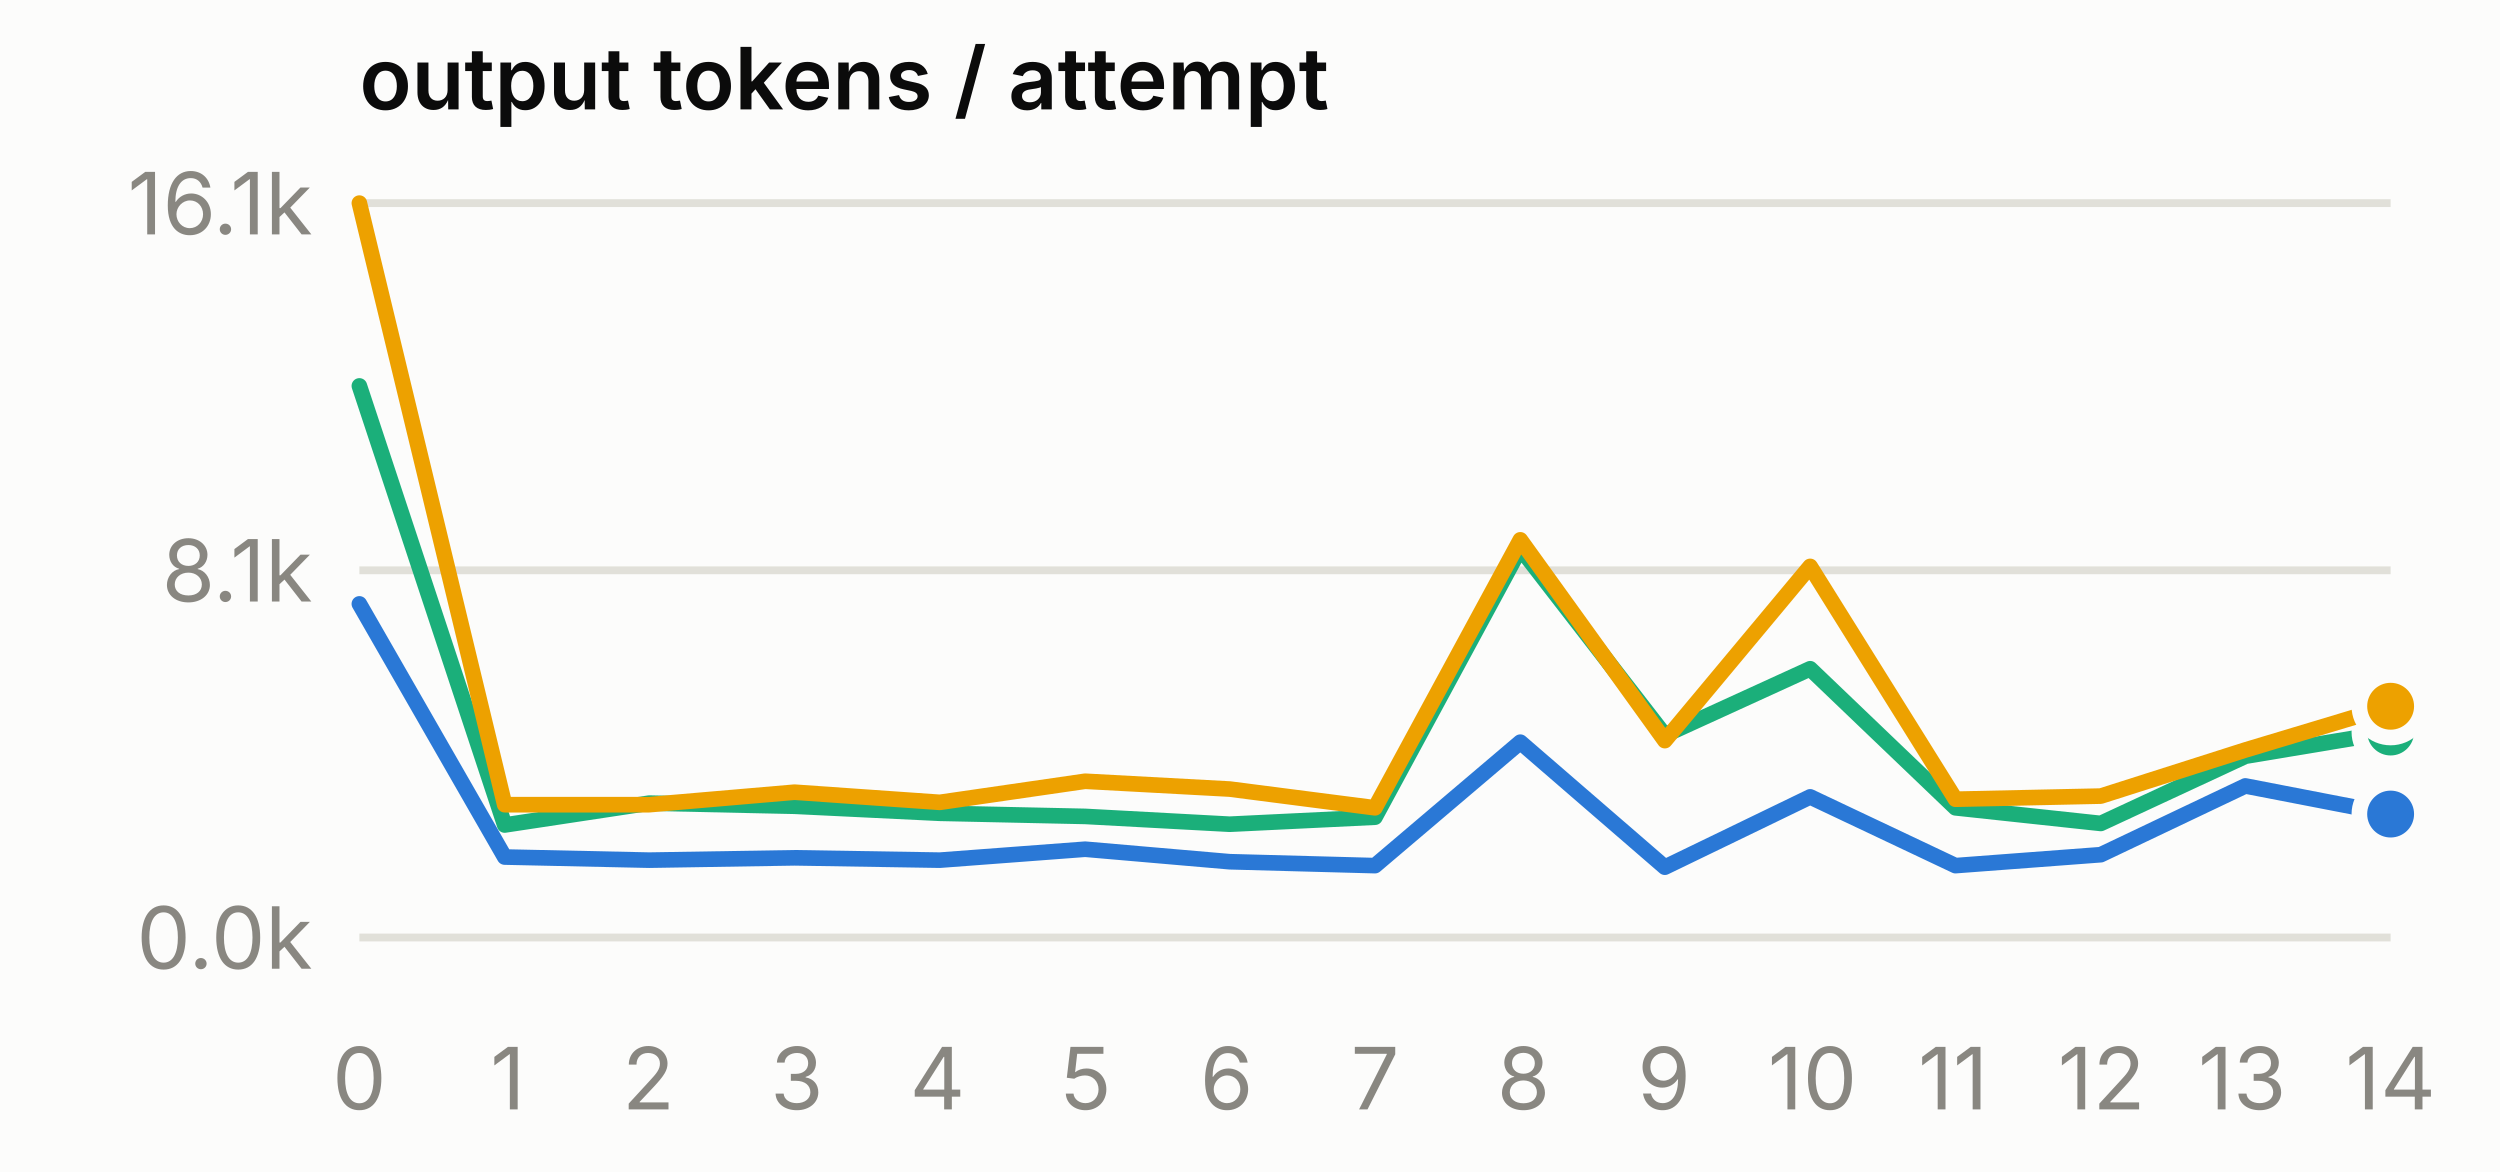
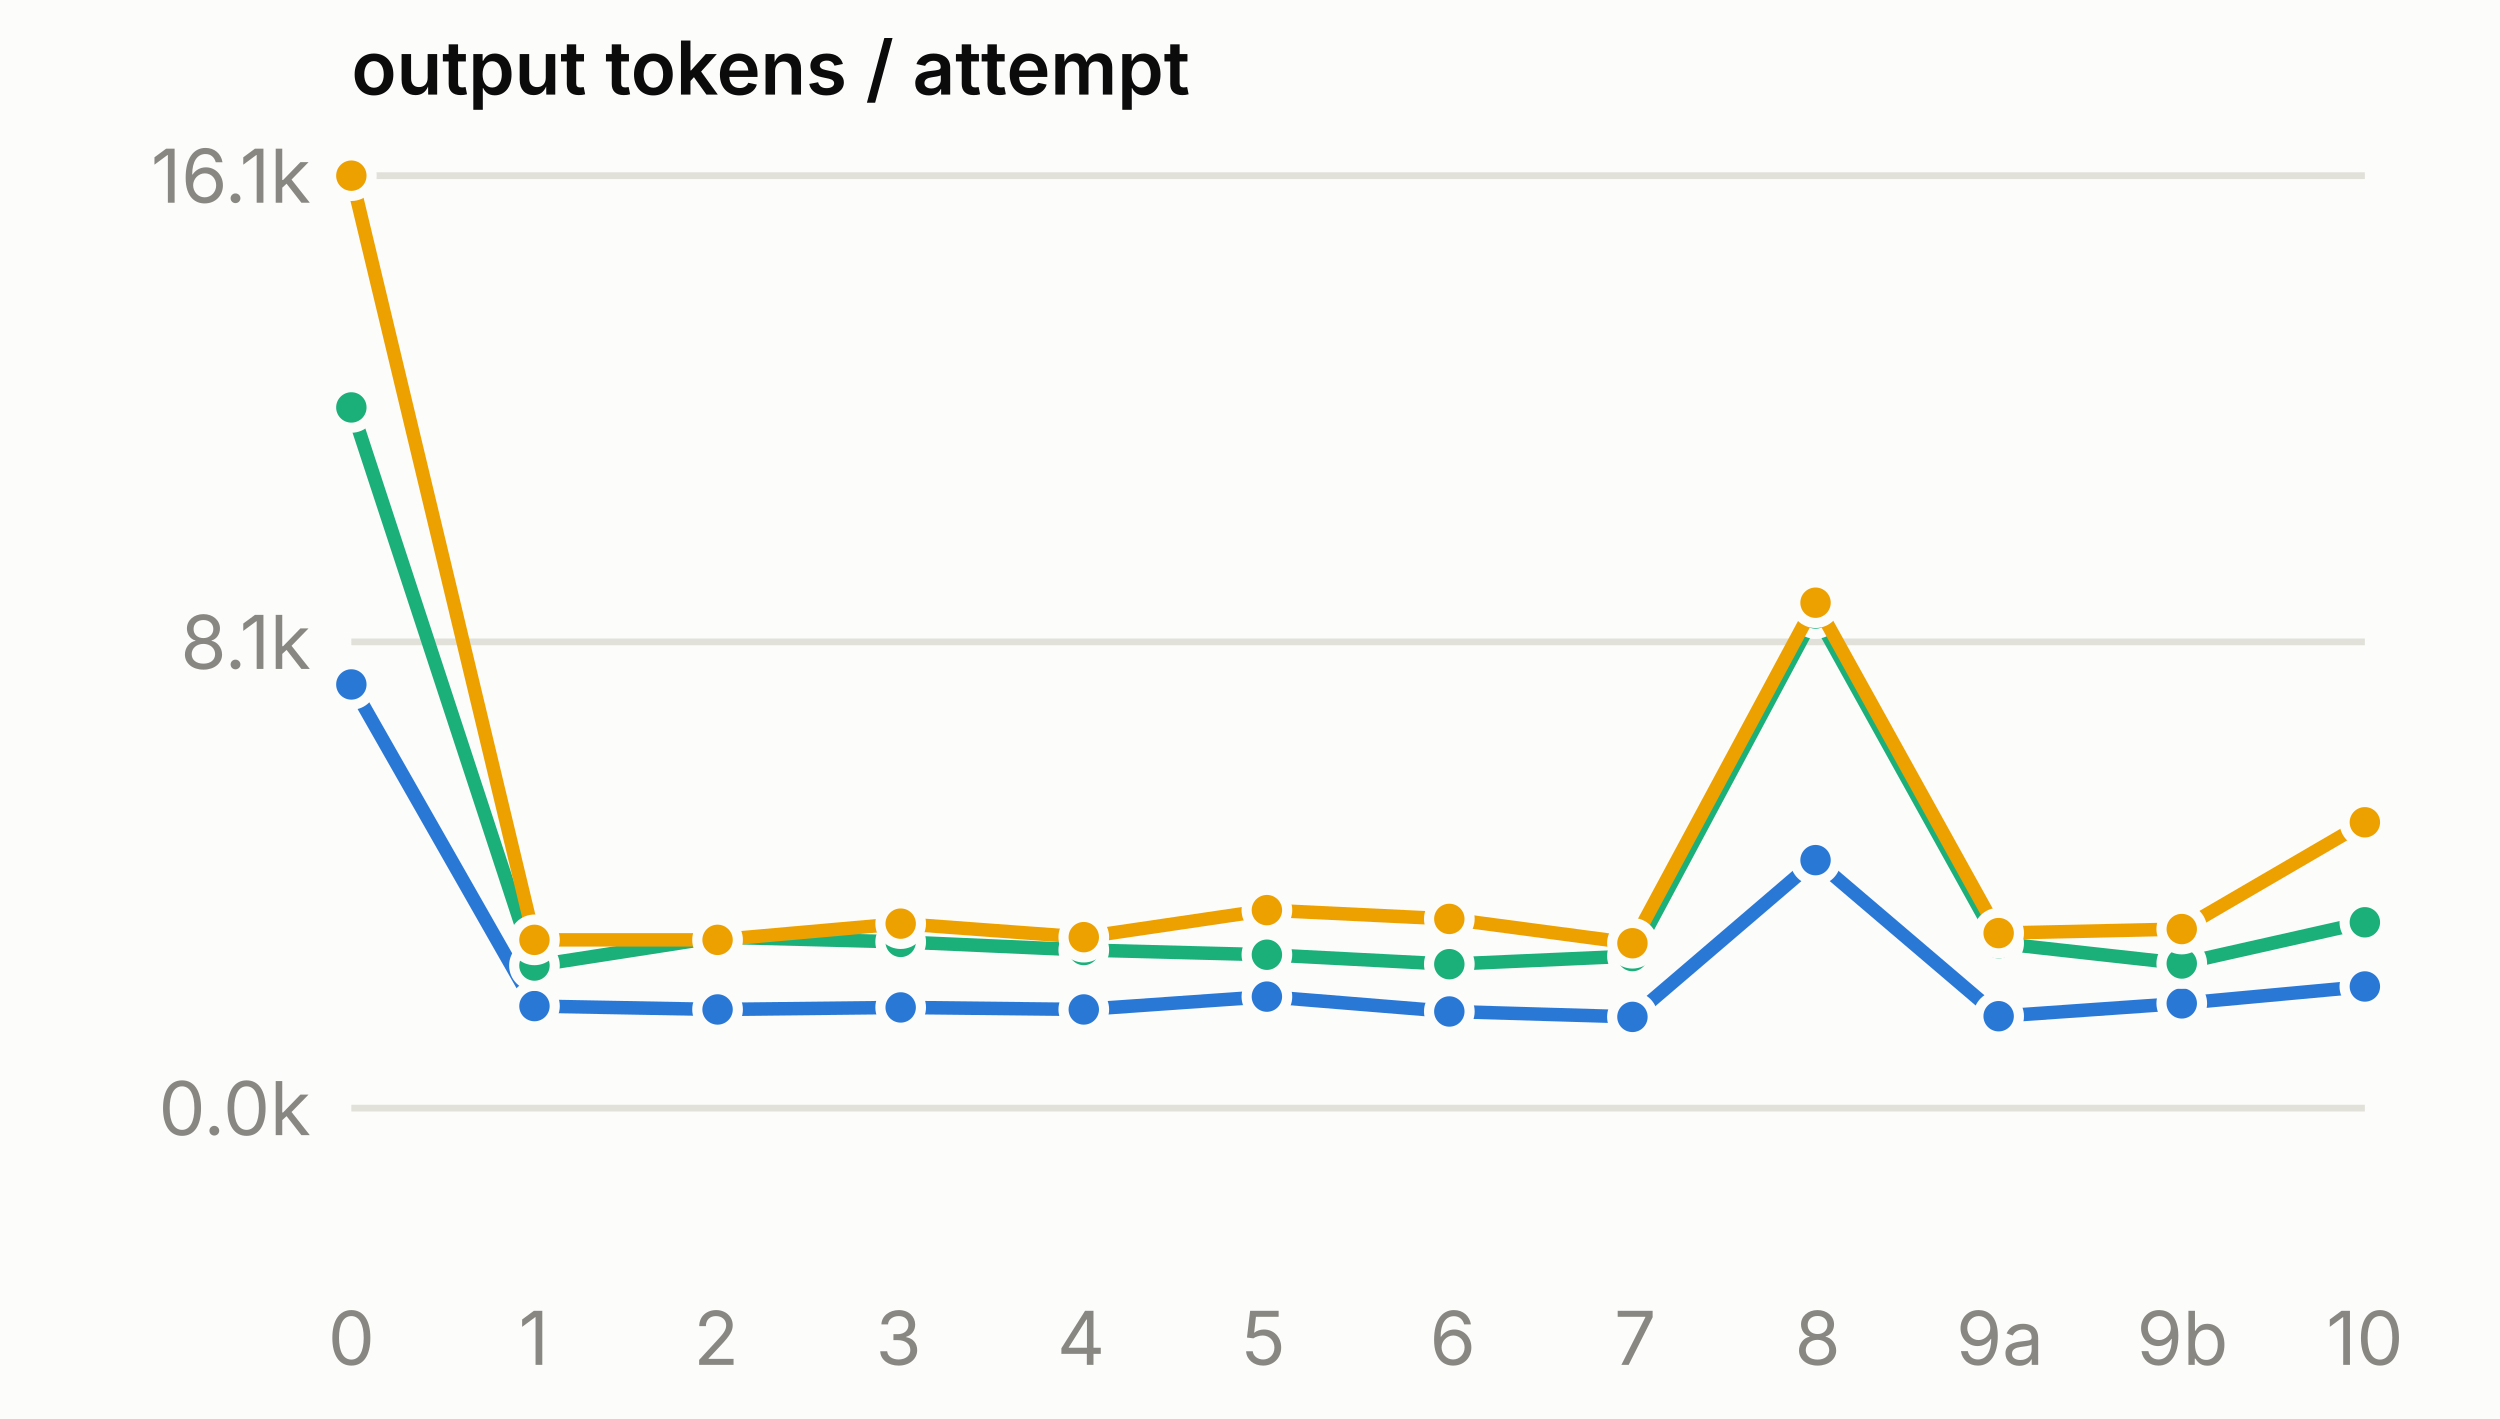
- <svg viewBox="0 0 320 150" width="320" role="img" aria-label="output tokens / attempt across configs">
+ <svg viewBox="0 0 370 210" width="370" role="img" aria-label="output tokens / attempt across ladder steps">
  <style>
text { fill:#52514e; font:11px system-ui,-apple-system,'Segoe UI',sans-serif; }
.tick { fill:#898781; font-variant-numeric:tabular-nums; }
.vlab { fill:#0b0b0b; font-weight:600; }
.grid { stroke:#e1e0d9; stroke-width:1; }
.axis { stroke:#c3c2b7; stroke-width:1; }
</style>
  <rect width="100%" height="100%" fill="#fcfcfb" />
-   <text x="46" y="14" class="vlab">output tokens / attempt</text>
-   <line class="grid" x1="46" y1="120" x2="306" y2="120" />
-   <text class="tick" x="40" y="124" text-anchor="end">0.0k</text>
-   <line class="grid" x1="46" y1="73" x2="306" y2="73" />
-   <text class="tick" x="40" y="77" text-anchor="end">8.1k</text>
-   <line class="grid" x1="46" y1="26" x2="306" y2="26" />
-   <text class="tick" x="40" y="30" text-anchor="end">16.1k</text>
-   <text class="tick" x="46" y="142" text-anchor="middle">0</text>
-   <text class="tick" x="65" y="142" text-anchor="middle">1</text>
-   <text class="tick" x="83" y="142" text-anchor="middle">2</text>
-   <text class="tick" x="102" y="142" text-anchor="middle">3</text>
-   <text class="tick" x="120" y="142" text-anchor="middle">4</text>
-   <text class="tick" x="139" y="142" text-anchor="middle">5</text>
-   <text class="tick" x="157" y="142" text-anchor="middle">6</text>
-   <text class="tick" x="176" y="142" text-anchor="middle">7</text>
-   <text class="tick" x="195" y="142" text-anchor="middle">8</text>
-   <text class="tick" x="213" y="142" text-anchor="middle">9</text>
-   <text class="tick" x="232" y="142" text-anchor="middle">10</text>
-   <text class="tick" x="250" y="142" text-anchor="middle">11</text>
-   <text class="tick" x="269" y="142" text-anchor="middle">12</text>
-   <text class="tick" x="287" y="142" text-anchor="middle">13</text>
-   <text class="tick" x="306" y="142" text-anchor="middle">14</text>
-   <path d="M46.0,77.3 L64.6,109.7 L83.1,110.1 L101.7,109.8 L120.3,110.1 L138.9,108.7 L157.4,110.3 L176.0,110.8 L194.6,95.0 L213.1,111.0 L231.7,102.0 L250.3,110.8 L268.9,109.4 L287.4,100.6 L306.0,104.2" fill="none" stroke="#2a78d6" stroke-width="2" stroke-linejoin="round" stroke-linecap="round" />
-   <circle cx="306.0" cy="104.2" r="4" fill="#2a78d6" stroke="#fcfcfb" stroke-width="2" />
-   <path d="M46.0,49.4 L64.6,105.6 L83.1,102.8 L101.7,103.2 L120.3,104.1 L138.9,104.5 L157.4,105.5 L176.0,104.6 L194.6,70.2 L213.1,94.1 L231.7,85.6 L250.3,103.4 L268.9,105.4 L287.4,96.8 L306.0,93.7" fill="none" stroke="#1baf7a" stroke-width="2" stroke-linejoin="round" stroke-linecap="round" />
-   <circle cx="306.0" cy="93.7" r="4" fill="#1baf7a" stroke="#fcfcfb" stroke-width="2" />
-   <path d="M46.0,26.0 L64.6,103.0 L83.1,103.0 L101.7,101.4 L120.3,102.7 L138.9,100.0 L157.4,101.0 L176.0,103.4 L194.6,69.1 L213.1,94.8 L231.7,72.5 L250.3,102.3 L268.9,101.9 L287.4,96.0 L306.0,90.4" fill="none" stroke="#eda100" stroke-width="2" stroke-linejoin="round" stroke-linecap="round" />
-   <circle cx="306.0" cy="90.4" r="4" fill="#eda100" stroke="#fcfcfb" stroke-width="2" />
+   <text x="52" y="14" class="vlab">output tokens / attempt</text>
+   <line class="grid" x1="52" y1="164" x2="350" y2="164" />
+   <text class="tick" x="46" y="168" text-anchor="end">0.0k</text>
+   <line class="grid" x1="52" y1="95" x2="350" y2="95" />
+   <text class="tick" x="46" y="99" text-anchor="end">8.1k</text>
+   <line class="grid" x1="52" y1="26" x2="350" y2="26" />
+   <text class="tick" x="46" y="30" text-anchor="end">16.1k</text>
+   <text class="tick" x="52" y="202" text-anchor="middle" font-size="9.5">0</text>
+   <text class="tick" x="79" y="202" text-anchor="middle" font-size="9.5">1</text>
+   <text class="tick" x="106" y="202" text-anchor="middle" font-size="9.5">2</text>
+   <text class="tick" x="133" y="202" text-anchor="middle" font-size="9.5">3</text>
+   <text class="tick" x="160" y="202" text-anchor="middle" font-size="9.5">4</text>
+   <text class="tick" x="187" y="202" text-anchor="middle" font-size="9.5">5</text>
+   <text class="tick" x="215" y="202" text-anchor="middle" font-size="9.5">6</text>
+   <text class="tick" x="242" y="202" text-anchor="middle" font-size="9.5">7</text>
+   <text class="tick" x="269" y="202" text-anchor="middle" font-size="9.5">8</text>
+   <text class="tick" x="296" y="202" text-anchor="middle" font-size="9.5">9a</text>
+   <text class="tick" x="323" y="202" text-anchor="middle" font-size="9.5">9b</text>
+   <text class="tick" x="350" y="202" text-anchor="middle" font-size="9.5">10</text>
+   <path d="M52.0,101.3 L79.1,148.9 L106.2,149.4 L133.3,149.1 L160.4,149.4 L187.5,147.5 L214.5,149.7 L241.6,150.5 L268.7,127.3 L295.8,150.4 L322.9,148.5 L350.0,146.0" fill="none" stroke="#2a78d6" stroke-width="2" stroke-linejoin="round" stroke-linecap="round" />
+   <circle cx="52.0" cy="101.3" r="3" fill="#2a78d6" stroke="#fcfcfb" stroke-width="1.5" />
+   <circle cx="79.1" cy="148.9" r="3" fill="#2a78d6" stroke="#fcfcfb" stroke-width="1.5" />
+   <circle cx="106.2" cy="149.4" r="3" fill="#2a78d6" stroke="#fcfcfb" stroke-width="1.5" />
+   <circle cx="133.3" cy="149.1" r="3" fill="#2a78d6" stroke="#fcfcfb" stroke-width="1.5" />
+   <circle cx="160.4" cy="149.4" r="3" fill="#2a78d6" stroke="#fcfcfb" stroke-width="1.5" />
+   <circle cx="187.5" cy="147.5" r="3" fill="#2a78d6" stroke="#fcfcfb" stroke-width="1.5" />
+   <circle cx="214.5" cy="149.7" r="3" fill="#2a78d6" stroke="#fcfcfb" stroke-width="1.5" />
+   <circle cx="241.6" cy="150.5" r="3" fill="#2a78d6" stroke="#fcfcfb" stroke-width="1.5" />
+   <circle cx="268.7" cy="127.3" r="3" fill="#2a78d6" stroke="#fcfcfb" stroke-width="1.5" />
+   <circle cx="295.8" cy="150.4" r="3" fill="#2a78d6" stroke="#fcfcfb" stroke-width="1.5" />
+   <circle cx="322.9" cy="148.5" r="3" fill="#2a78d6" stroke="#fcfcfb" stroke-width="1.5" />
+   <circle cx="350.0" cy="146.0" r="3" fill="#2a78d6" stroke="#fcfcfb" stroke-width="1.5" />
+   <path d="M52.0,60.3 L79.1,142.9 L106.2,138.7 L133.3,139.4 L160.4,140.6 L187.5,141.3 L214.5,142.7 L241.6,141.5 L268.7,90.8 L295.8,139.6 L322.9,142.6 L350.0,136.5" fill="none" stroke="#1baf7a" stroke-width="2" stroke-linejoin="round" stroke-linecap="round" />
+   <circle cx="52.0" cy="60.3" r="3" fill="#1baf7a" stroke="#fcfcfb" stroke-width="1.5" />
+   <circle cx="79.1" cy="142.9" r="3" fill="#1baf7a" stroke="#fcfcfb" stroke-width="1.5" />
+   <circle cx="106.2" cy="138.7" r="3" fill="#1baf7a" stroke="#fcfcfb" stroke-width="1.5" />
+   <circle cx="133.3" cy="139.4" r="3" fill="#1baf7a" stroke="#fcfcfb" stroke-width="1.5" />
+   <circle cx="160.4" cy="140.6" r="3" fill="#1baf7a" stroke="#fcfcfb" stroke-width="1.5" />
+   <circle cx="187.5" cy="141.3" r="3" fill="#1baf7a" stroke="#fcfcfb" stroke-width="1.5" />
+   <circle cx="214.5" cy="142.7" r="3" fill="#1baf7a" stroke="#fcfcfb" stroke-width="1.5" />
+   <circle cx="241.6" cy="141.5" r="3" fill="#1baf7a" stroke="#fcfcfb" stroke-width="1.5" />
+   <circle cx="268.7" cy="90.8" r="3" fill="#1baf7a" stroke="#fcfcfb" stroke-width="1.5" />
+   <circle cx="295.8" cy="139.6" r="3" fill="#1baf7a" stroke="#fcfcfb" stroke-width="1.5" />
+   <circle cx="322.9" cy="142.6" r="3" fill="#1baf7a" stroke="#fcfcfb" stroke-width="1.5" />
+   <circle cx="350.0" cy="136.5" r="3" fill="#1baf7a" stroke="#fcfcfb" stroke-width="1.5" />
+   <path d="M52.0,26.0 L79.1,139.1 L106.2,139.1 L133.3,136.7 L160.4,138.7 L187.5,134.7 L214.5,136.0 L241.6,139.6 L268.7,89.2 L295.8,138.1 L322.9,137.5 L350.0,121.7" fill="none" stroke="#eda100" stroke-width="2" stroke-linejoin="round" stroke-linecap="round" />
+   <circle cx="52.0" cy="26.0" r="3" fill="#eda100" stroke="#fcfcfb" stroke-width="1.5" />
+   <circle cx="79.1" cy="139.1" r="3" fill="#eda100" stroke="#fcfcfb" stroke-width="1.5" />
+   <circle cx="106.2" cy="139.1" r="3" fill="#eda100" stroke="#fcfcfb" stroke-width="1.5" />
+   <circle cx="133.3" cy="136.7" r="3" fill="#eda100" stroke="#fcfcfb" stroke-width="1.5" />
+   <circle cx="160.4" cy="138.7" r="3" fill="#eda100" stroke="#fcfcfb" stroke-width="1.5" />
+   <circle cx="187.5" cy="134.7" r="3" fill="#eda100" stroke="#fcfcfb" stroke-width="1.5" />
+   <circle cx="214.5" cy="136.0" r="3" fill="#eda100" stroke="#fcfcfb" stroke-width="1.5" />
+   <circle cx="241.6" cy="139.6" r="3" fill="#eda100" stroke="#fcfcfb" stroke-width="1.5" />
+   <circle cx="268.7" cy="89.2" r="3" fill="#eda100" stroke="#fcfcfb" stroke-width="1.5" />
+   <circle cx="295.8" cy="138.1" r="3" fill="#eda100" stroke="#fcfcfb" stroke-width="1.5" />
+   <circle cx="322.9" cy="137.5" r="3" fill="#eda100" stroke="#fcfcfb" stroke-width="1.5" />
+   <circle cx="350.0" cy="121.7" r="3" fill="#eda100" stroke="#fcfcfb" stroke-width="1.5" />
</svg>
